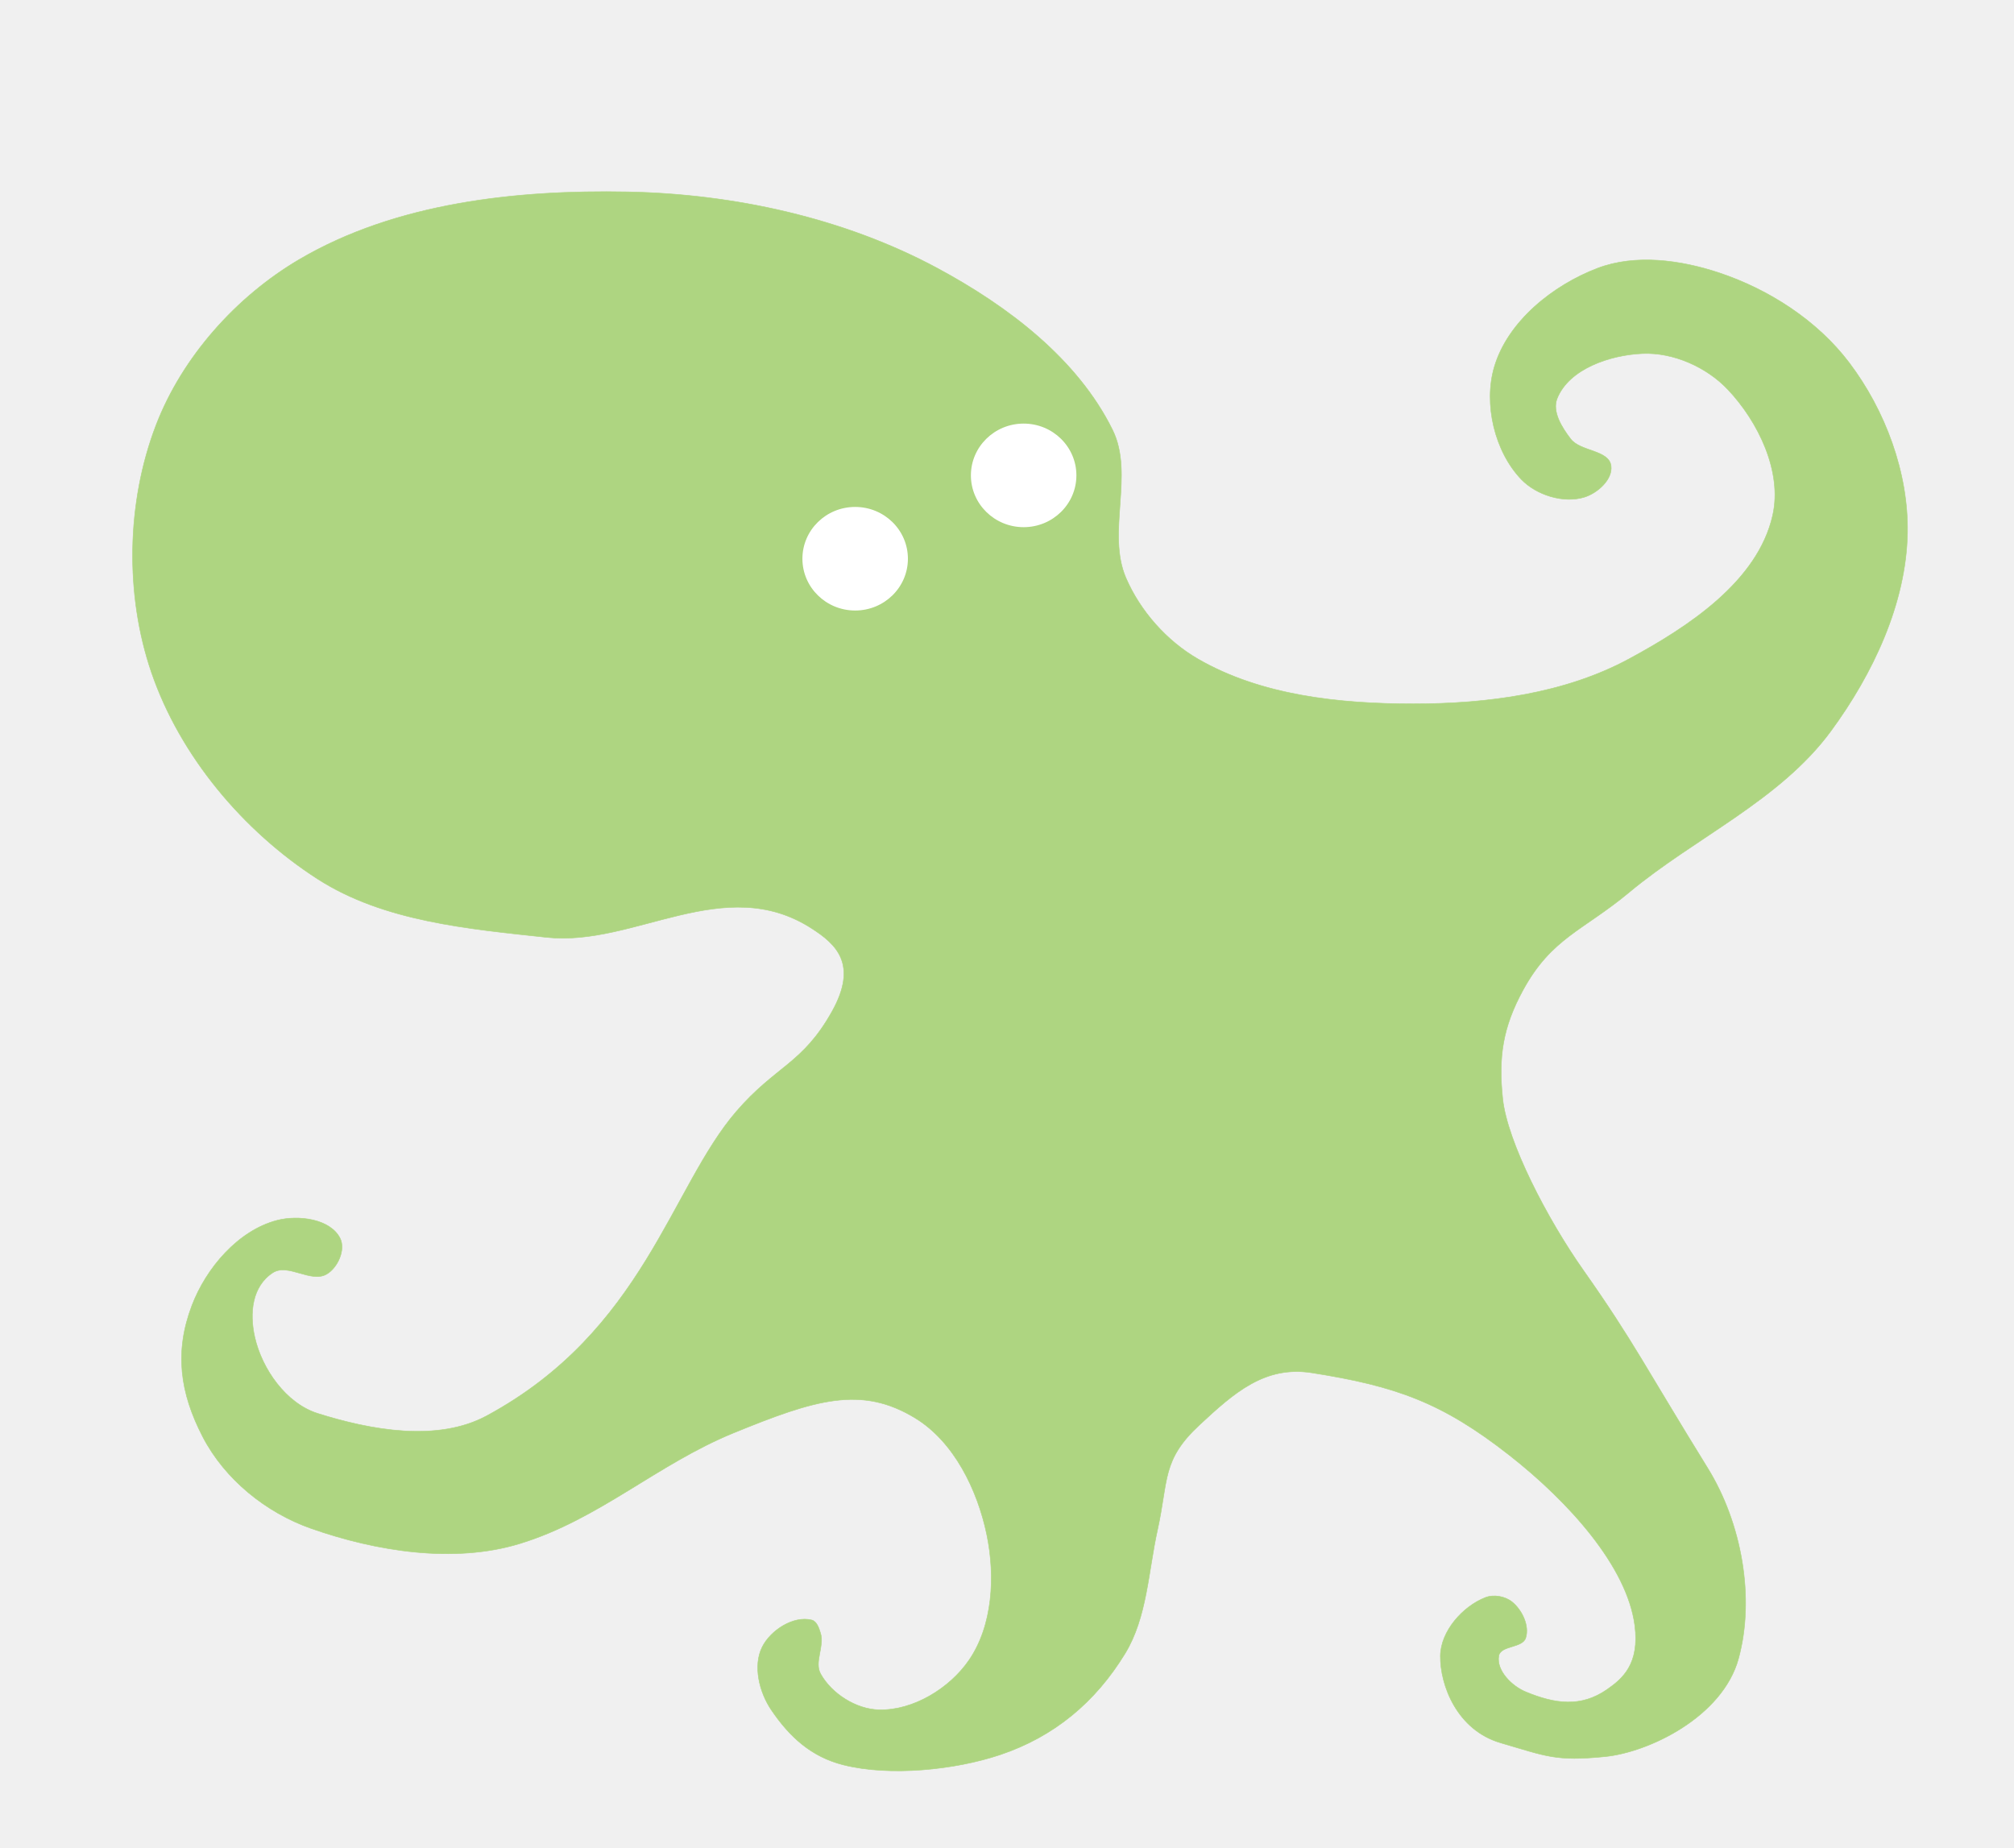
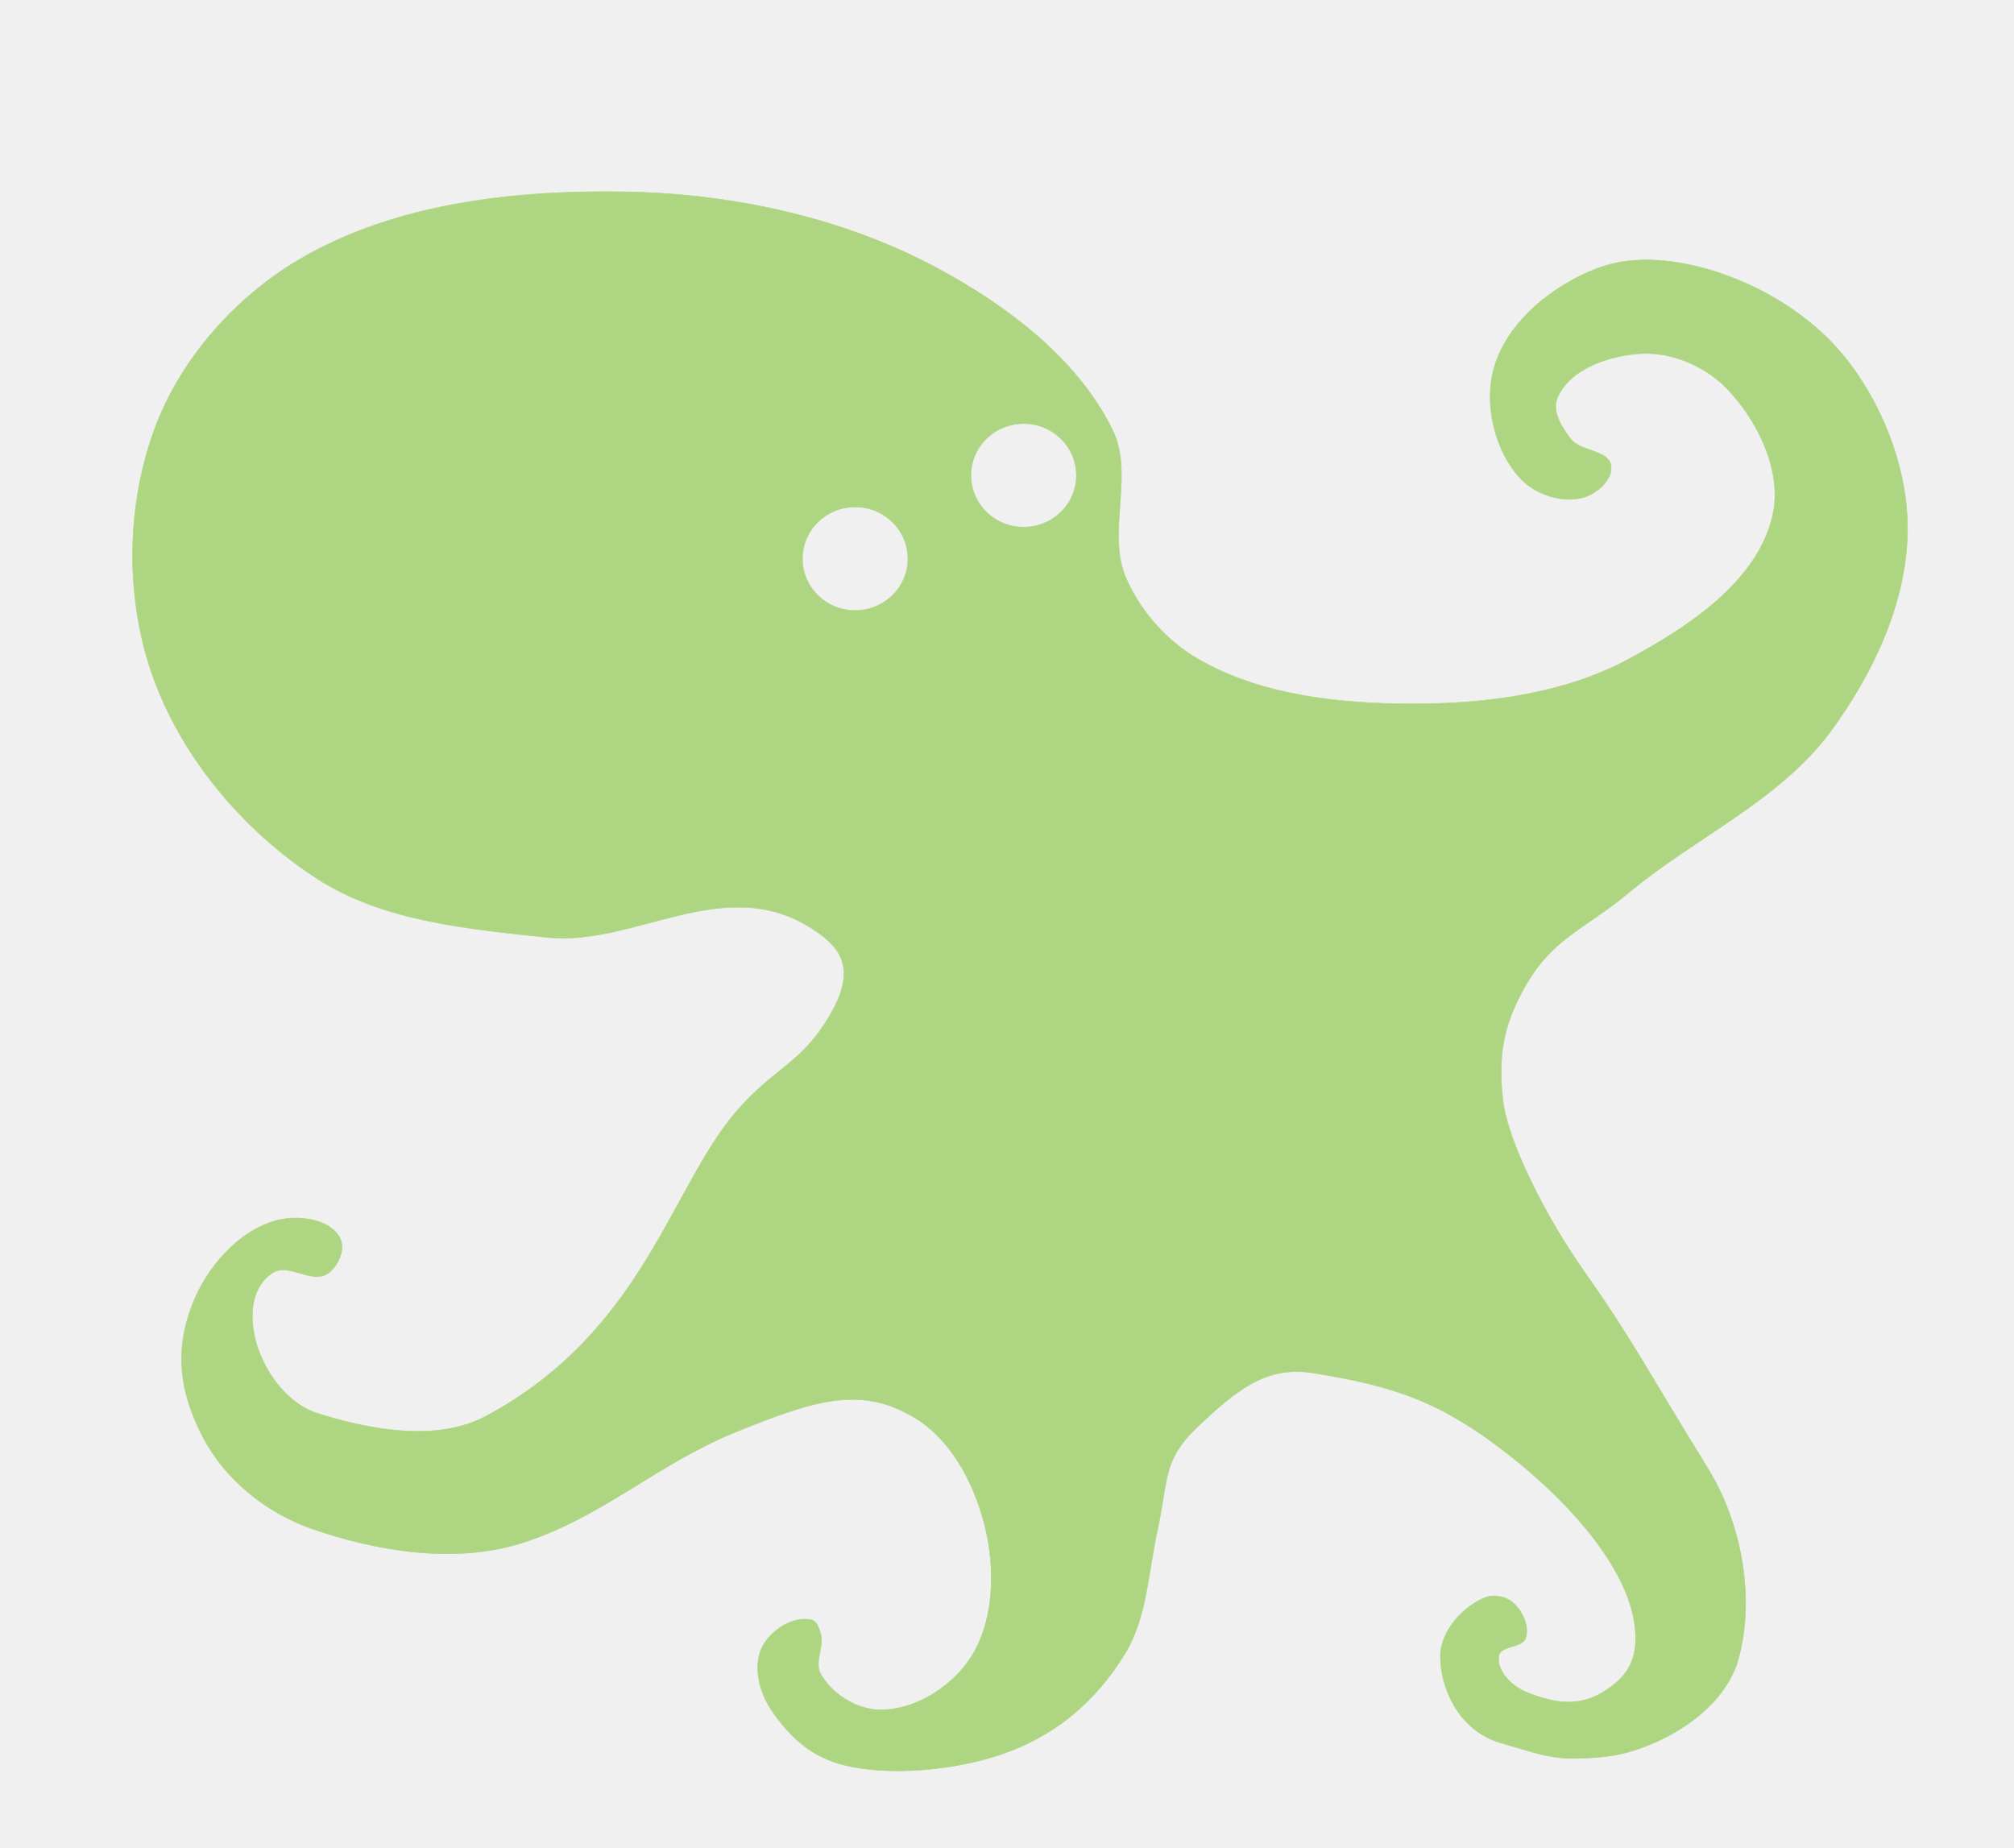
<svg xmlns="http://www.w3.org/2000/svg" version="1.1" id="svg1" width="3901.669" height="3579.755" viewBox="0 0 3901.669 3579.755">
  <g id="layer1" transform="translate(-45.90267,-1359.66)">
-     <path style="display:inline;fill:#AED581;stroke:#AED581" d="m 626.427,1861.881 c 186.459,-109.299 419.036,-134.71 635.128,-130.506 206.054,4.009 418.824,50.279 600.326,147.906 135.56,72.915 271.253,175.153 339.315,313.214 42.492,86.194 -12.086,198.927 26.101,287.113 27.754,64.093 78.76,121.614 139.206,156.607 123.061,71.242 275.423,87.004 417.618,87.004 142.195,0 292.518,-19.407 417.618,-87.004 115.466,-62.391 249.619,-150.365 278.412,-278.412 18.917,-84.126 -27.747,-180.971 -87.004,-243.611 -41.087,-43.433 -105.575,-72.172 -165.307,-69.603 -62.211,2.675 -142.079,29.23 -165.307,87.004 -10.264,25.527 9.401,56.439 26.101,78.303 19.041,24.93 74.017,21.127 78.303,52.202 3.654,26.487 -26.596,53.207 -52.202,60.903 -40.44,12.153 -92.592,-4.311 -121.805,-34.801 -51.584,-53.838 -73.24,-145.977 -52.202,-217.51 26.044,-88.554 113.822,-158.626 200.109,-191.408 73.249,-27.829 160.54,-15.977 234.91,8.7 96.966,32.175 190.618,92.573 252.311,174.008 70.335,92.841 115.38,214.161 113.105,330.614 -2.672,136.773 -67.05,272.471 -147.906,382.817 -98.784,134.81 -263.091,206.262 -391.517,313.214 -88.47,73.677 -150.086,87.934 -205.212,189.011 -39.276,72.014 -48.163,129.497 -39.451,211.061 8.868,83.029 85.862,232.081 156.753,332.559 96.04,136.123 122.131,191.465 240.322,382.525 65.789,106.35 91.931,251.282 59.736,369.012 -30.903,113.004 -173.687,181.619 -258.906,190.028 -95.416,9.415 -113.028,-0.754 -201.769,-26.644 -84.994,-24.797 -117.491,-112.076 -116.888,-168.487 0.508,-47.563 42.743,-95.684 87.004,-113.105 16.415,-6.461 38.581,-2.509 52.202,8.7 19.133,15.746 33.708,46.021 26.101,69.603 -6.42,19.903 -48.672,14.189 -52.202,34.801 -4.896,28.585 25.409,58.505 52.202,69.603 56.838,23.543 106.988,30.555 157.53,-4.52 29.854,-20.718 63.654,-49.224 53.757,-124.479 -14.997,-114.029 -128.263,-239.668 -243.285,-329.731 -130.014,-101.803 -219.141,-133.661 -382.261,-159.342 -91.046,-14.334 -150.443,38.403 -217.924,101.182 -73.216,68.115 -59.615,106.043 -81.25,203.676 -17.746,80.085 -19.983,168.934 -62.701,238.961 -57.411,94.114 -137.313,160.939 -241.812,196.058 -88.012,29.579 -214.032,42.377 -304.068,19.696 -61.742,-15.554 -104.019,-53.933 -139.651,-106.7 -22.953,-33.99 -35.784,-85.142 -17.401,-121.805 16.288,-32.484 60.422,-60.901 95.704,-52.202 10.153,2.503 14.371,16.093 17.401,26.101 7.564,24.981 -12.732,55.518 0,78.303 21.594,38.644 68.85,68.523 113.105,69.603 66.177,1.615 136.362,-41.254 174.008,-95.704 46.649,-67.472 51.49,-163.298 34.801,-243.611 -18.013,-86.685 -63.506,-180.294 -139.206,-226.21 -104.41,-63.33 -193.495,-35.348 -350.755,28.876 -148.931,60.822 -261.026,167.732 -414.878,214.735 -127.585,38.978 -277.997,14.837 -403.883,-29.321 -87.615,-30.734 -167.444,-95.243 -210.179,-177.673 -44.13,-85.12 -55.06,-164.475 -21.066,-254.126 27.629,-72.864 89.872,-145.76 165.307,-165.307 40.876,-10.592 102.8,-2.906 121.805,34.802 11.153,22.127 -4.64,57.217 -26.101,69.603 -30.558,17.636 -74.899,-22.085 -104.405,-2.74 -39.999,26.225 -45.332,77.889 -34.802,124.546 14.061,62.302 60.893,128.699 121.805,147.906 103.342,32.587 232.285,56.133 327.618,4.625 304.076,-164.292 356.452,-442.582 483.921,-590.037 76.29,-88.252 127.841,-91.194 184.843,-192.975 51.775,-92.447 7.244,-131.257 -39.34,-161.254 -169.376,-109.069 -343.111,35.83 -513.322,17.401 -151.749,-16.43 -315.339,-30.545 -443.719,-113.105 -144,-92.604 -266.5,-238.228 -321.914,-400.217 -51.636,-150.946 -48.337,-329.532 8.7,-478.521 50.722,-132.492 156.021,-250.17 278.412,-321.914 z" id="path1" />
-     <ellipse style="fill:#ffffff;stroke:none" id="path2" cx="1702.589" cy="2442.099" rx="102.188" ry="100.33" />
-     <ellipse style="fill:#ffffff;stroke:none" id="path2-8" cx="2028.993" cy="2280.624" rx="102.188" ry="100.33" />
+     <path style="display:inline;fill:#AED581;fill-rule:evenodd;stroke:#AED581" d="m 626.427,1861.881 c 186.459,-109.299 419.036,-134.71 635.128,-130.506 206.054,4.009 418.824,50.279 600.326,147.906 135.56,72.915 271.253,175.153 339.315,313.214 42.492,86.194 -12.086,198.927 26.101,287.113 27.754,64.093 78.76,121.614 139.206,156.607 123.061,71.242 275.423,87.004 417.618,87.004 142.195,0 292.518,-19.407 417.618,-87.004 115.466,-62.391 249.619,-150.365 278.412,-278.412 18.917,-84.126 -27.747,-180.971 -87.004,-243.611 -41.087,-43.433 -105.575,-72.172 -165.307,-69.603 -62.211,2.675 -142.079,29.23 -165.307,87.004 -10.264,25.527 9.401,56.439 26.101,78.303 19.041,24.93 74.017,21.127 78.303,52.202 3.654,26.487 -26.596,53.207 -52.202,60.903 -40.44,12.153 -92.592,-4.311 -121.805,-34.801 -51.584,-53.838 -73.24,-145.977 -52.202,-217.51 26.044,-88.554 113.822,-158.626 200.109,-191.408 73.249,-27.829 160.54,-15.977 234.91,8.7 96.966,32.175 190.618,92.573 252.311,174.008 70.335,92.841 115.38,214.161 113.105,330.614 -2.672,136.773 -67.05,272.471 -147.906,382.817 -98.784,134.81 -263.091,206.262 -391.517,313.214 -88.47,73.677 -150.086,87.934 -205.212,189.011 -39.276,72.014 -48.163,129.497 -39.451,211.061 8.868,83.029 85.862,232.081 156.753,332.559 96.04,136.123 122.131,191.465 240.322,382.525 65.789,106.35 91.931,251.282 59.736,369.012 -30.903,113.004 -173.687,181.619 -258.906,190.028 -95.416,9.415 -113.028,-0.754 -201.769,-26.644 -84.994,-24.797 -117.491,-112.076 -116.888,-168.487 0.508,-47.563 42.743,-95.684 87.004,-113.105 16.415,-6.461 38.581,-2.509 52.202,8.7 19.133,15.746 33.708,46.021 26.101,69.603 -6.42,19.903 -48.672,14.189 -52.202,34.801 -4.896,28.585 25.409,58.505 52.202,69.603 56.838,23.543 106.988,30.555 157.53,-4.52 29.854,-20.718 63.654,-49.224 53.757,-124.479 -14.997,-114.029 -128.263,-239.668 -243.285,-329.731 -130.014,-101.803 -219.141,-133.661 -382.261,-159.342 -91.046,-14.334 -150.443,38.403 -217.924,101.182 -73.216,68.115 -59.615,106.043 -81.25,203.676 -17.746,80.085 -19.983,168.934 -62.701,238.961 -57.411,94.114 -137.313,160.939 -241.812,196.058 -88.012,29.579 -214.032,42.377 -304.068,19.696 -61.742,-15.554 -104.019,-53.933 -139.651,-106.7 -22.953,-33.99 -35.784,-85.142 -17.401,-121.805 16.288,-32.484 60.422,-60.901 95.704,-52.202 10.153,2.503 14.371,16.093 17.401,26.101 7.564,24.981 -12.732,55.518 0,78.303 21.594,38.644 68.85,68.523 113.105,69.603 66.177,1.615 136.362,-41.254 174.008,-95.704 46.649,-67.472 51.49,-163.298 34.801,-243.611 -18.013,-86.685 -63.506,-180.294 -139.206,-226.21 -104.41,-63.33 -193.495,-35.348 -350.755,28.876 -148.931,60.822 -261.026,167.732 -414.878,214.735 -127.585,38.978 -277.997,14.837 -403.883,-29.321 -87.615,-30.734 -167.444,-95.243 -210.179,-177.673 -44.13,-85.12 -55.06,-164.475 -21.066,-254.126 27.629,-72.864 89.872,-145.76 165.307,-165.307 40.876,-10.592 102.8,-2.906 121.805,34.802 11.153,22.127 -4.64,57.217 -26.101,69.603 -30.558,17.636 -74.899,-22.085 -104.405,-2.74 -39.999,26.225 -45.332,77.889 -34.802,124.546 14.061,62.302 60.893,128.699 121.805,147.906 103.342,32.587 232.285,56.133 327.618,4.625 304.076,-164.292 356.452,-442.582 483.921,-590.037 76.29,-88.252 127.841,-91.194 184.843,-192.975 51.775,-92.447 7.244,-131.257 -39.34,-161.254 -169.376,-109.069 -343.111,35.83 -513.322,17.401 -151.749,-16.43 -315.339,-30.545 -443.719,-113.105 -144,-92.604 -266.5,-238.228 -321.914,-400.217 -51.636,-150.946 -48.337,-329.532 8.7,-478.521 50.722,-132.492 156.021,-250.17 278.412,-321.914 z M 1600.401,2442.099 a 102.188,100.33 0 1,0 204.376,0 a 102.188,100.33 0 1,0 -204.376,0 Z M 1926.805,2280.624 a 102.188,100.33 0 1,0 204.376,0 a 102.188,100.33 0 1,0 -204.376,0 Z" id="path1" />
  </g>
</svg>
